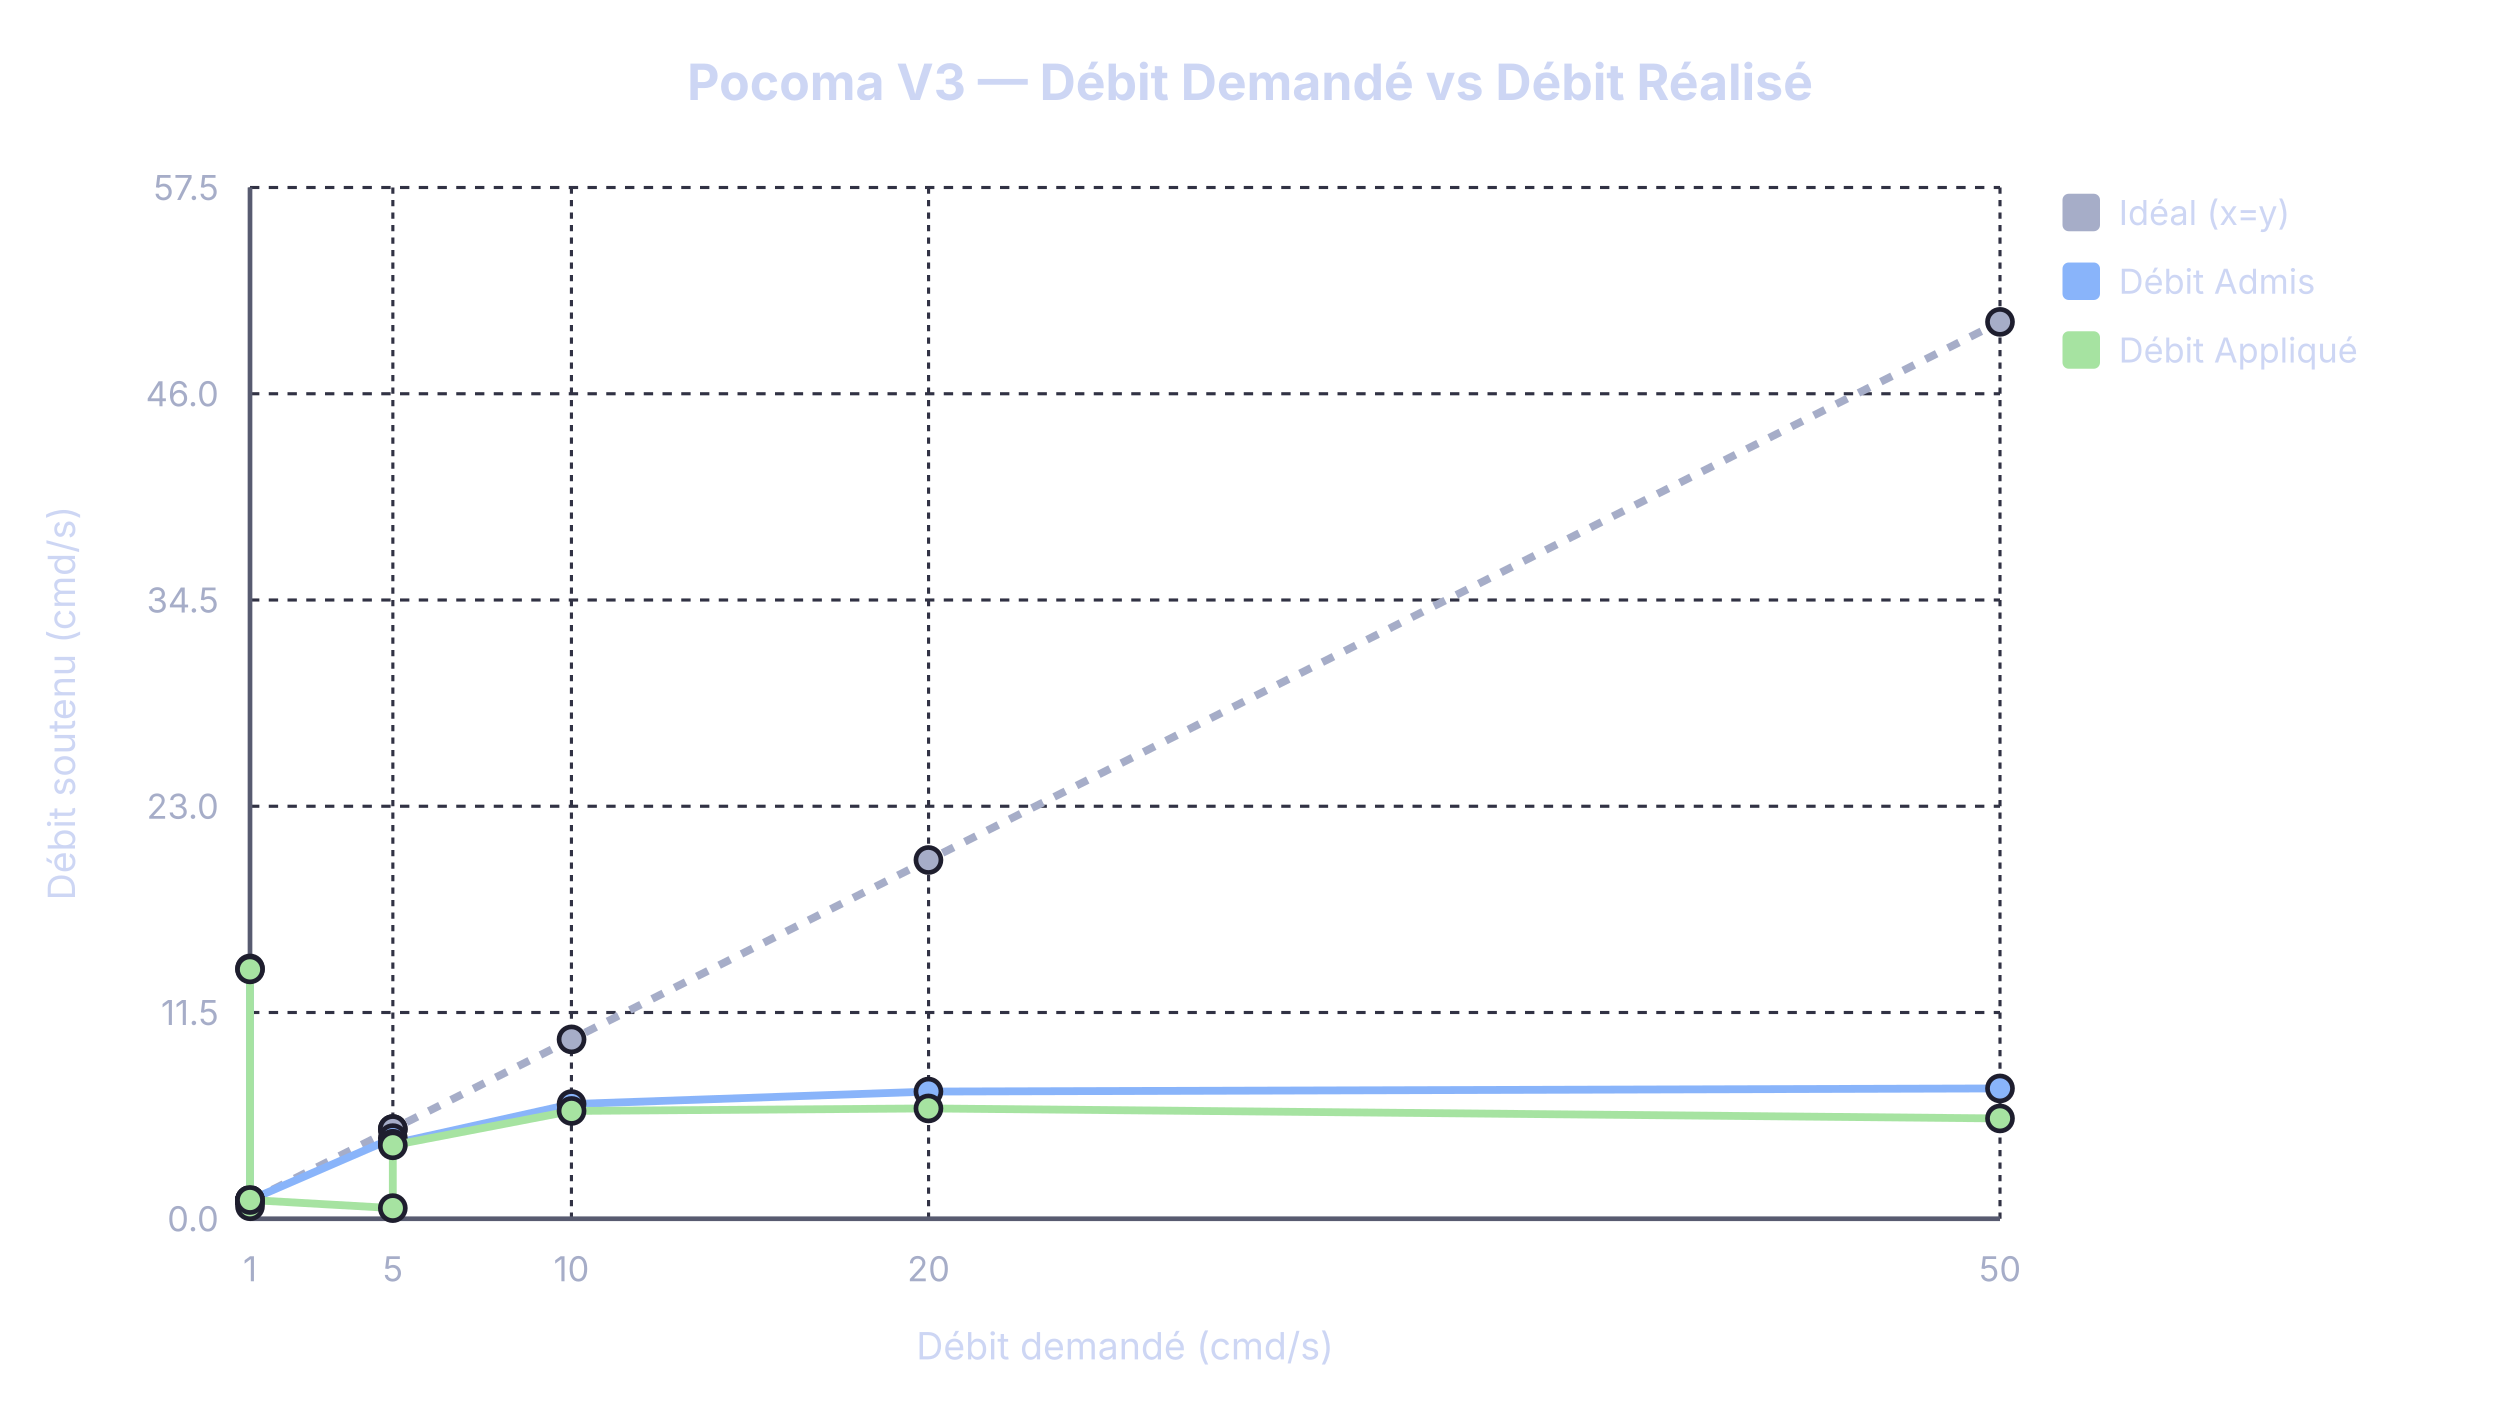
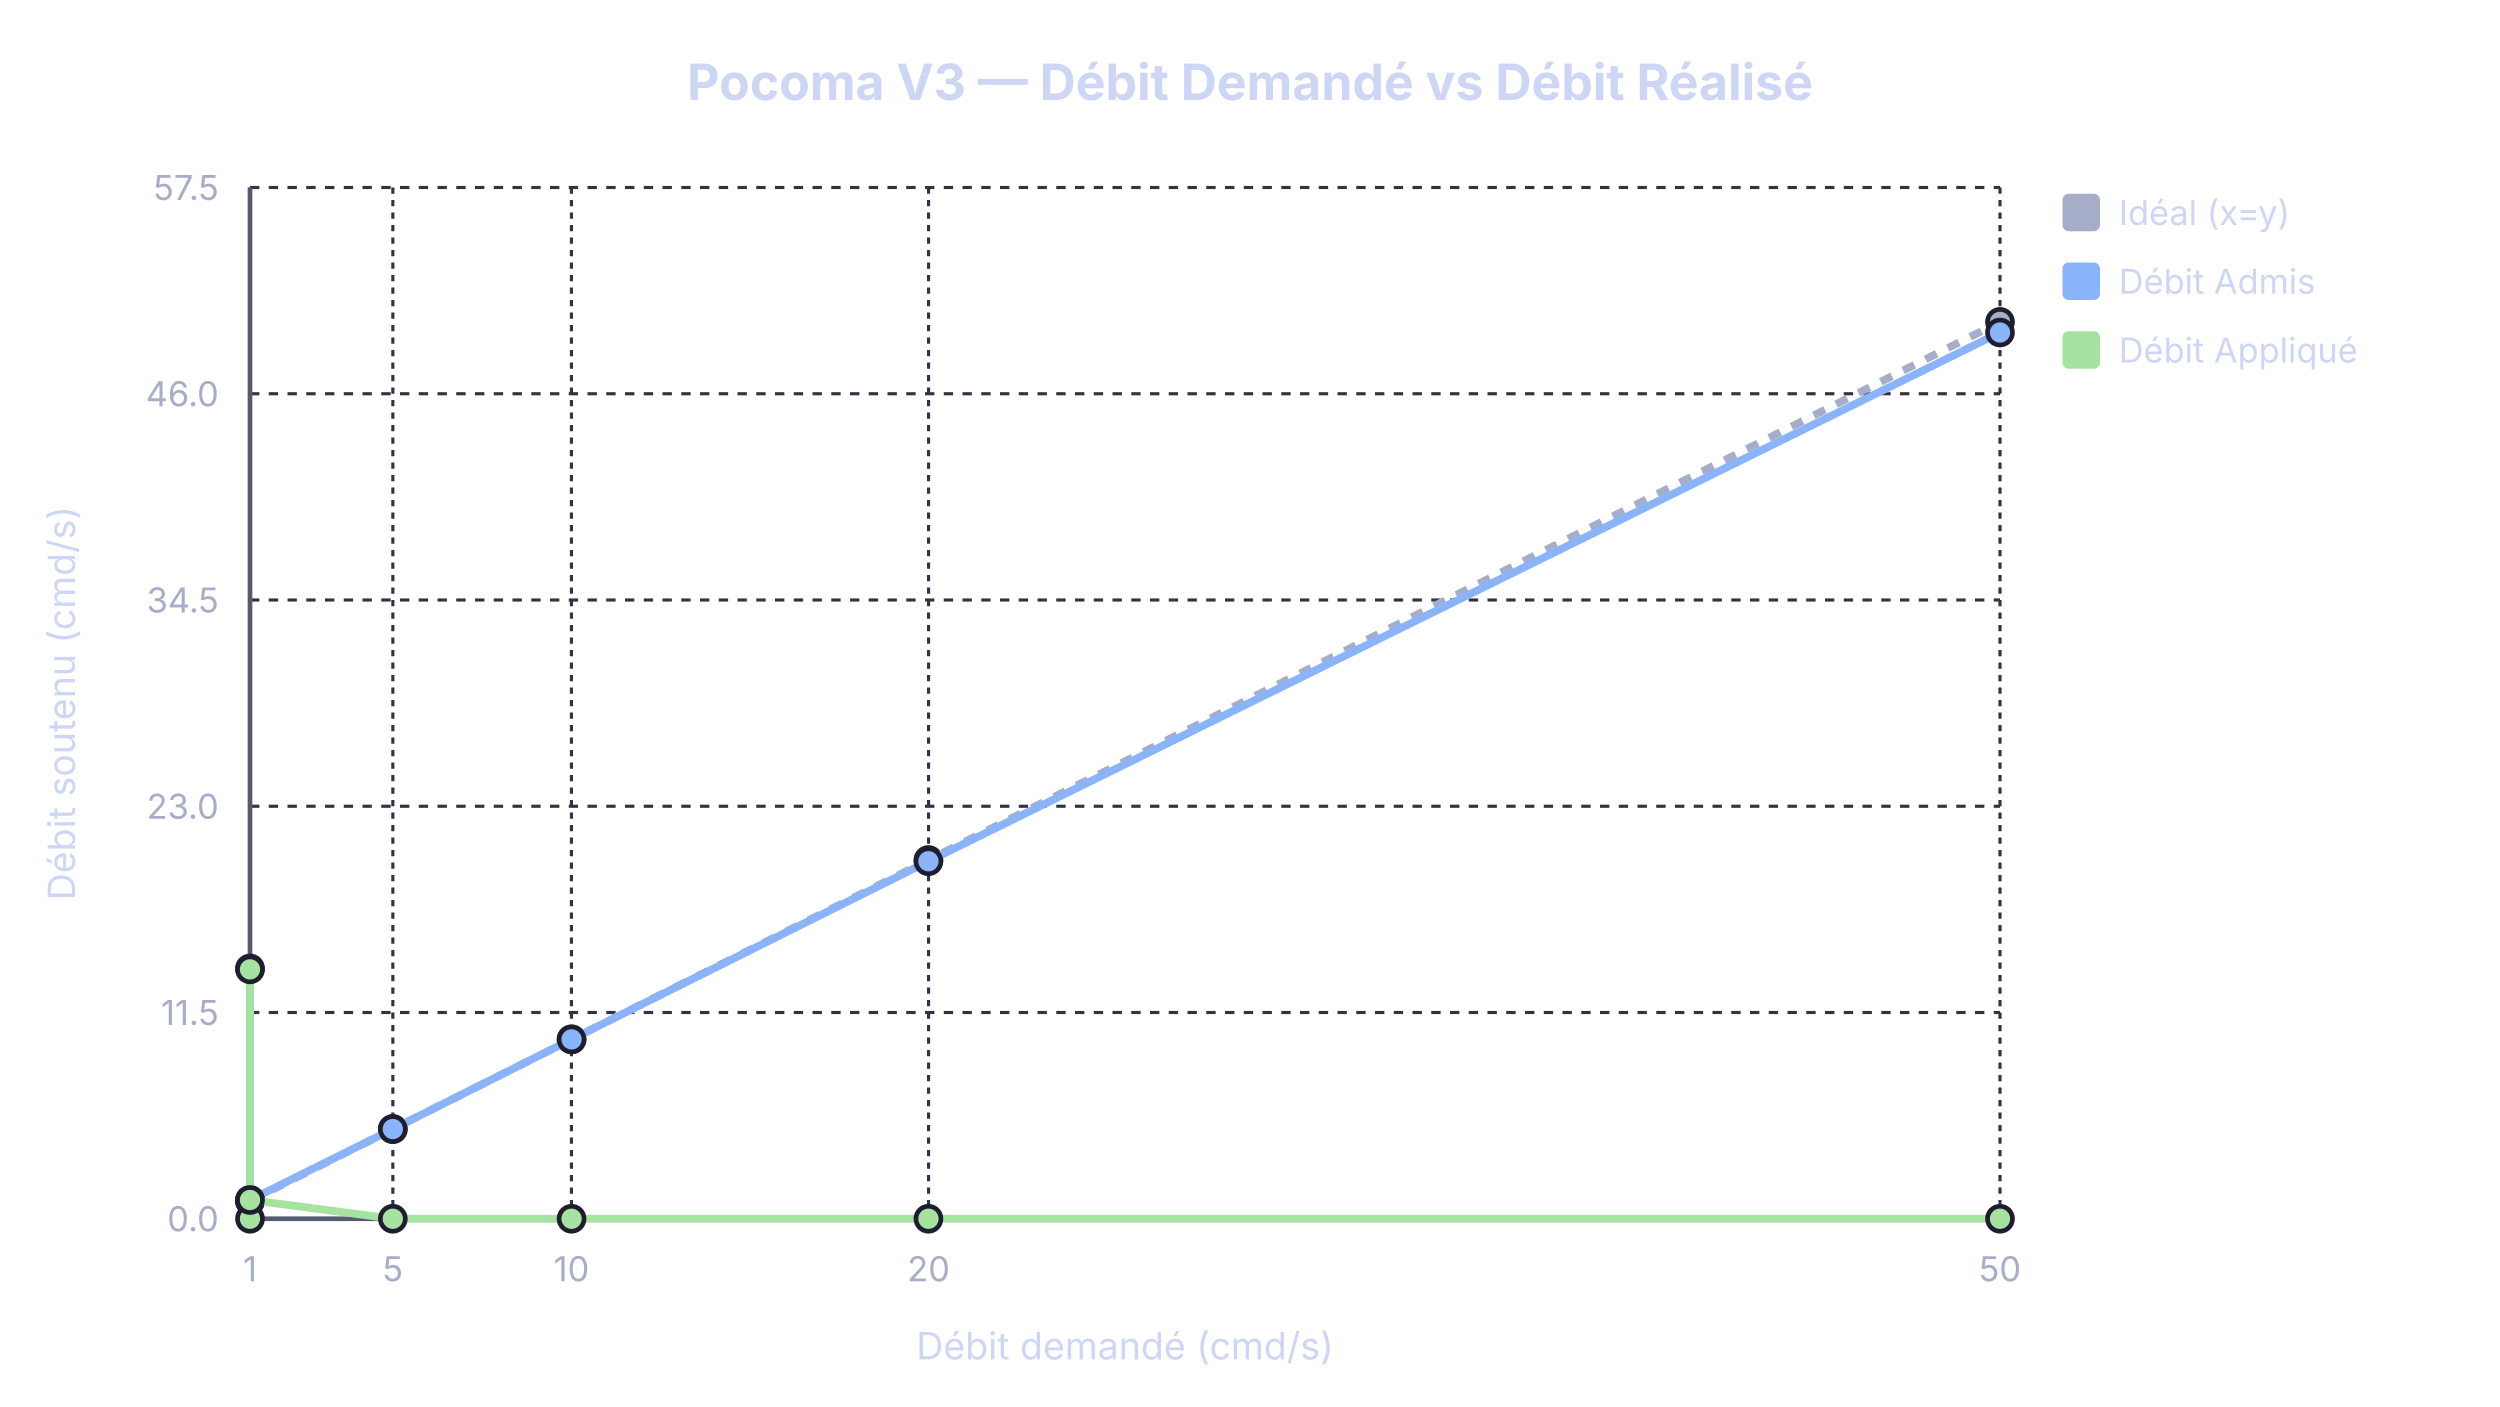
<svg xmlns="http://www.w3.org/2000/svg" viewBox="0 0 800 450" width="800" height="450" style="background-color: #1e1e2e; font-family: -apple-system, BlinkMacSystemFont, sans-serif;">
  <text x="400.0" y="32" fill="#cdd6f4" font-size="16" font-weight="bold" text-anchor="middle">Pocoma V3 — Débit Demandé vs Débit Réalisé</text>
  <line x1="80" y1="390.0" x2="640" y2="390.0" stroke="#313244" stroke-width="1" stroke-dasharray="3,3" />
  <text x="70" y="394.0" fill="#a6adc8" font-size="11" text-anchor="end">0.0</text>
  <line x1="80" y1="324.0" x2="640" y2="324.0" stroke="#313244" stroke-width="1" stroke-dasharray="3,3" />
  <text x="70" y="328.0" fill="#a6adc8" font-size="11" text-anchor="end">11.5</text>
  <line x1="80" y1="258.0" x2="640" y2="258.0" stroke="#313244" stroke-width="1" stroke-dasharray="3,3" />
  <text x="70" y="262.0" fill="#a6adc8" font-size="11" text-anchor="end">23.0</text>
  <line x1="80" y1="192.0" x2="640" y2="192.0" stroke="#313244" stroke-width="1" stroke-dasharray="3,3" />
  <text x="70" y="196.0" fill="#a6adc8" font-size="11" text-anchor="end">34.5</text>
  <line x1="80" y1="126.0" x2="640" y2="126.0" stroke="#313244" stroke-width="1" stroke-dasharray="3,3" />
  <text x="70" y="130.0" fill="#a6adc8" font-size="11" text-anchor="end">46.0</text>
  <line x1="80" y1="60.0" x2="640" y2="60.0" stroke="#313244" stroke-width="1" stroke-dasharray="3,3" />
  <text x="70" y="64.0" fill="#a6adc8" font-size="11" text-anchor="end">57.5</text>
  <line x1="80.0" y1="60" x2="80.0" y2="390" stroke="#313244" stroke-width="1" stroke-dasharray="2,2" />
  <text x="80.0" y="410" fill="#a6adc8" font-size="11" text-anchor="middle">1</text>
  <line x1="125.714" y1="60" x2="125.714" y2="390" stroke="#313244" stroke-width="1" stroke-dasharray="2,2" />
  <text x="125.714" y="410" fill="#a6adc8" font-size="11" text-anchor="middle">5</text>
  <line x1="182.857" y1="60" x2="182.857" y2="390" stroke="#313244" stroke-width="1" stroke-dasharray="2,2" />
  <text x="182.857" y="410" fill="#a6adc8" font-size="11" text-anchor="middle">10</text>
  <line x1="297.143" y1="60" x2="297.143" y2="390" stroke="#313244" stroke-width="1" stroke-dasharray="2,2" />
  <text x="297.143" y="410" fill="#a6adc8" font-size="11" text-anchor="middle">20</text>
  <line x1="640.0" y1="60" x2="640.0" y2="390" stroke="#313244" stroke-width="1" stroke-dasharray="2,2" />
  <text x="640.0" y="410" fill="#a6adc8" font-size="11" text-anchor="middle">50</text>
  <line x1="80" y1="60" x2="80" y2="390" stroke="#585b70" stroke-width="1.5" />
  <line x1="80" y1="390" x2="640" y2="390" stroke="#585b70" stroke-width="1.5" />
  <text x="360.0" y="435" fill="#cdd6f4" font-size="12" text-anchor="middle">Débit demandé (cmd/s)</text>
  <text transform="rotate(-90)" x="-225.0" y="24" fill="#cdd6f4" font-size="12" text-anchor="middle">Débit soutenu (cmd/s)</text>
-   <path d="M 80.0 384.3 L 80.0 384.3 L 80.0 384.3 L 80.0 384.3 L 80.0 384.3 L 125.7 361.3 L 125.7 361.3 L 182.9 332.6 L 297.1 275.2 L 640.0 103.0" fill="none" stroke="#a6adc8" stroke-width="2.5" stroke-dasharray="4,4" />
-   <circle cx="80.0" cy="384.3" r="4" fill="#a6adc8" stroke="#1e1e2e" stroke-width="1.5" />
-   <circle cx="80.0" cy="384.3" r="4" fill="#a6adc8" stroke="#1e1e2e" stroke-width="1.5" />
+   <path d="M 80.0 384.3 L 80.0 384.3 L 80.0 384.3 L 125.7 361.3 L 182.9 332.6 L 297.1 275.2 L 640.0 103.0" fill="none" stroke="#a6adc8" stroke-width="2.5" stroke-dasharray="4,4" />
  <circle cx="80.0" cy="384.3" r="4" fill="#a6adc8" stroke="#1e1e2e" stroke-width="1.5" />
  <circle cx="80.0" cy="384.3" r="4" fill="#a6adc8" stroke="#1e1e2e" stroke-width="1.5" />
  <circle cx="80.0" cy="384.3" r="4" fill="#a6adc8" stroke="#1e1e2e" stroke-width="1.5" />
  <circle cx="125.7" cy="361.3" r="4" fill="#a6adc8" stroke="#1e1e2e" stroke-width="1.5" />
-   <circle cx="125.7" cy="361.3" r="4" fill="#a6adc8" stroke="#1e1e2e" stroke-width="1.5" />
  <circle cx="182.9" cy="332.6" r="4" fill="#a6adc8" stroke="#1e1e2e" stroke-width="1.5" />
  <circle cx="297.1" cy="275.2" r="4" fill="#a6adc8" stroke="#1e1e2e" stroke-width="1.5" />
  <circle cx="640.0" cy="103.0" r="4" fill="#a6adc8" stroke="#1e1e2e" stroke-width="1.5" />
-   <path d="M 80.0 384.3 L 80.0 384.2 L 80.0 309.9 L 80.0 384.0 L 80.0 384.0 L 125.7 364.2 L 125.7 366.0 L 182.9 353.3 L 297.1 349.3 L 640.0 348.3" fill="none" stroke="#89b4fa" stroke-width="2.5" />
-   <circle cx="80.0" cy="384.3" r="4" fill="#89b4fa" stroke="#1e1e2e" stroke-width="1.5" />
+   <path d="M 80.0 384.2 L 80.0 309.9 L 80.0 384.0 L 125.7 361.3 L 182.9 332.6 L 297.1 275.6 L 640.0 106.4" fill="none" stroke="#89b4fa" stroke-width="2.5" />
  <circle cx="80.0" cy="384.2" r="4" fill="#89b4fa" stroke="#1e1e2e" stroke-width="1.5" />
  <circle cx="80.0" cy="309.9" r="4" fill="#89b4fa" stroke="#1e1e2e" stroke-width="1.5" />
  <circle cx="80.0" cy="384.0" r="4" fill="#89b4fa" stroke="#1e1e2e" stroke-width="1.5" />
-   <circle cx="80.0" cy="384.0" r="4" fill="#89b4fa" stroke="#1e1e2e" stroke-width="1.5" />
-   <circle cx="125.7" cy="364.2" r="4" fill="#89b4fa" stroke="#1e1e2e" stroke-width="1.5" />
-   <circle cx="125.7" cy="366.0" r="4" fill="#89b4fa" stroke="#1e1e2e" stroke-width="1.5" />
-   <circle cx="182.9" cy="353.3" r="4" fill="#89b4fa" stroke="#1e1e2e" stroke-width="1.5" />
-   <circle cx="297.1" cy="349.3" r="4" fill="#89b4fa" stroke="#1e1e2e" stroke-width="1.5" />
-   <circle cx="640.0" cy="348.3" r="4" fill="#89b4fa" stroke="#1e1e2e" stroke-width="1.5" />
-   <path d="M 80.0 384.3 L 80.0 384.2 L 80.0 310.2 L 80.0 386.0 L 80.0 384.0 L 125.7 386.6 L 125.7 366.5 L 182.9 355.5 L 297.1 354.7 L 640.0 357.9" fill="none" stroke="#a6e3a1" stroke-width="2.5" />
-   <circle cx="80.0" cy="384.3" r="4" fill="#a6e3a1" stroke="#1e1e2e" stroke-width="1.5" />
-   <circle cx="80.0" cy="384.2" r="4" fill="#a6e3a1" stroke="#1e1e2e" stroke-width="1.5" />
+   <circle cx="125.7" cy="361.3" r="4" fill="#89b4fa" stroke="#1e1e2e" stroke-width="1.5" />
+   <circle cx="182.9" cy="332.6" r="4" fill="#89b4fa" stroke="#1e1e2e" stroke-width="1.5" />
+   <circle cx="297.1" cy="275.6" r="4" fill="#89b4fa" stroke="#1e1e2e" stroke-width="1.5" />
+   <circle cx="640.0" cy="106.4" r="4" fill="#89b4fa" stroke="#1e1e2e" stroke-width="1.5" />
+   <path d="M 80.0 390.0 L 80.0 310.2 L 80.0 384.0 L 125.7 390.0 L 182.9 390.0 L 297.1 390.0 L 640.0 390.0" fill="none" stroke="#a6e3a1" stroke-width="2.5" />
+   <circle cx="80.0" cy="390.0" r="4" fill="#a6e3a1" stroke="#1e1e2e" stroke-width="1.5" />
  <circle cx="80.0" cy="310.2" r="4" fill="#a6e3a1" stroke="#1e1e2e" stroke-width="1.5" />
-   <circle cx="80.0" cy="386.0" r="4" fill="#a6e3a1" stroke="#1e1e2e" stroke-width="1.5" />
  <circle cx="80.0" cy="384.0" r="4" fill="#a6e3a1" stroke="#1e1e2e" stroke-width="1.5" />
-   <circle cx="125.7" cy="386.6" r="4" fill="#a6e3a1" stroke="#1e1e2e" stroke-width="1.5" />
-   <circle cx="125.7" cy="366.5" r="4" fill="#a6e3a1" stroke="#1e1e2e" stroke-width="1.5" />
-   <circle cx="182.9" cy="355.5" r="4" fill="#a6e3a1" stroke="#1e1e2e" stroke-width="1.5" />
-   <circle cx="297.1" cy="354.7" r="4" fill="#a6e3a1" stroke="#1e1e2e" stroke-width="1.5" />
-   <circle cx="640.0" cy="357.9" r="4" fill="#a6e3a1" stroke="#1e1e2e" stroke-width="1.5" />
+   <circle cx="125.7" cy="390.0" r="4" fill="#a6e3a1" stroke="#1e1e2e" stroke-width="1.5" />
+   <circle cx="182.9" cy="390.0" r="4" fill="#a6e3a1" stroke="#1e1e2e" stroke-width="1.5" />
+   <circle cx="297.1" cy="390.0" r="4" fill="#a6e3a1" stroke="#1e1e2e" stroke-width="1.5" />
+   <circle cx="640.0" cy="390.0" r="4" fill="#a6e3a1" stroke="#1e1e2e" stroke-width="1.5" />
  <rect x="660" y="62" width="12" height="12" fill="#a6adc8" rx="2" />
  <text x="678" y="72" fill="#cdd6f4" font-size="11">Idéal (x=y)</text>
  <rect x="660" y="84" width="12" height="12" fill="#89b4fa" rx="2" />
  <text x="678" y="94" fill="#cdd6f4" font-size="11">Débit Admis</text>
  <rect x="660" y="106" width="12" height="12" fill="#a6e3a1" rx="2" />
  <text x="678" y="116" fill="#cdd6f4" font-size="11">Débit Appliqué</text>
</svg>
